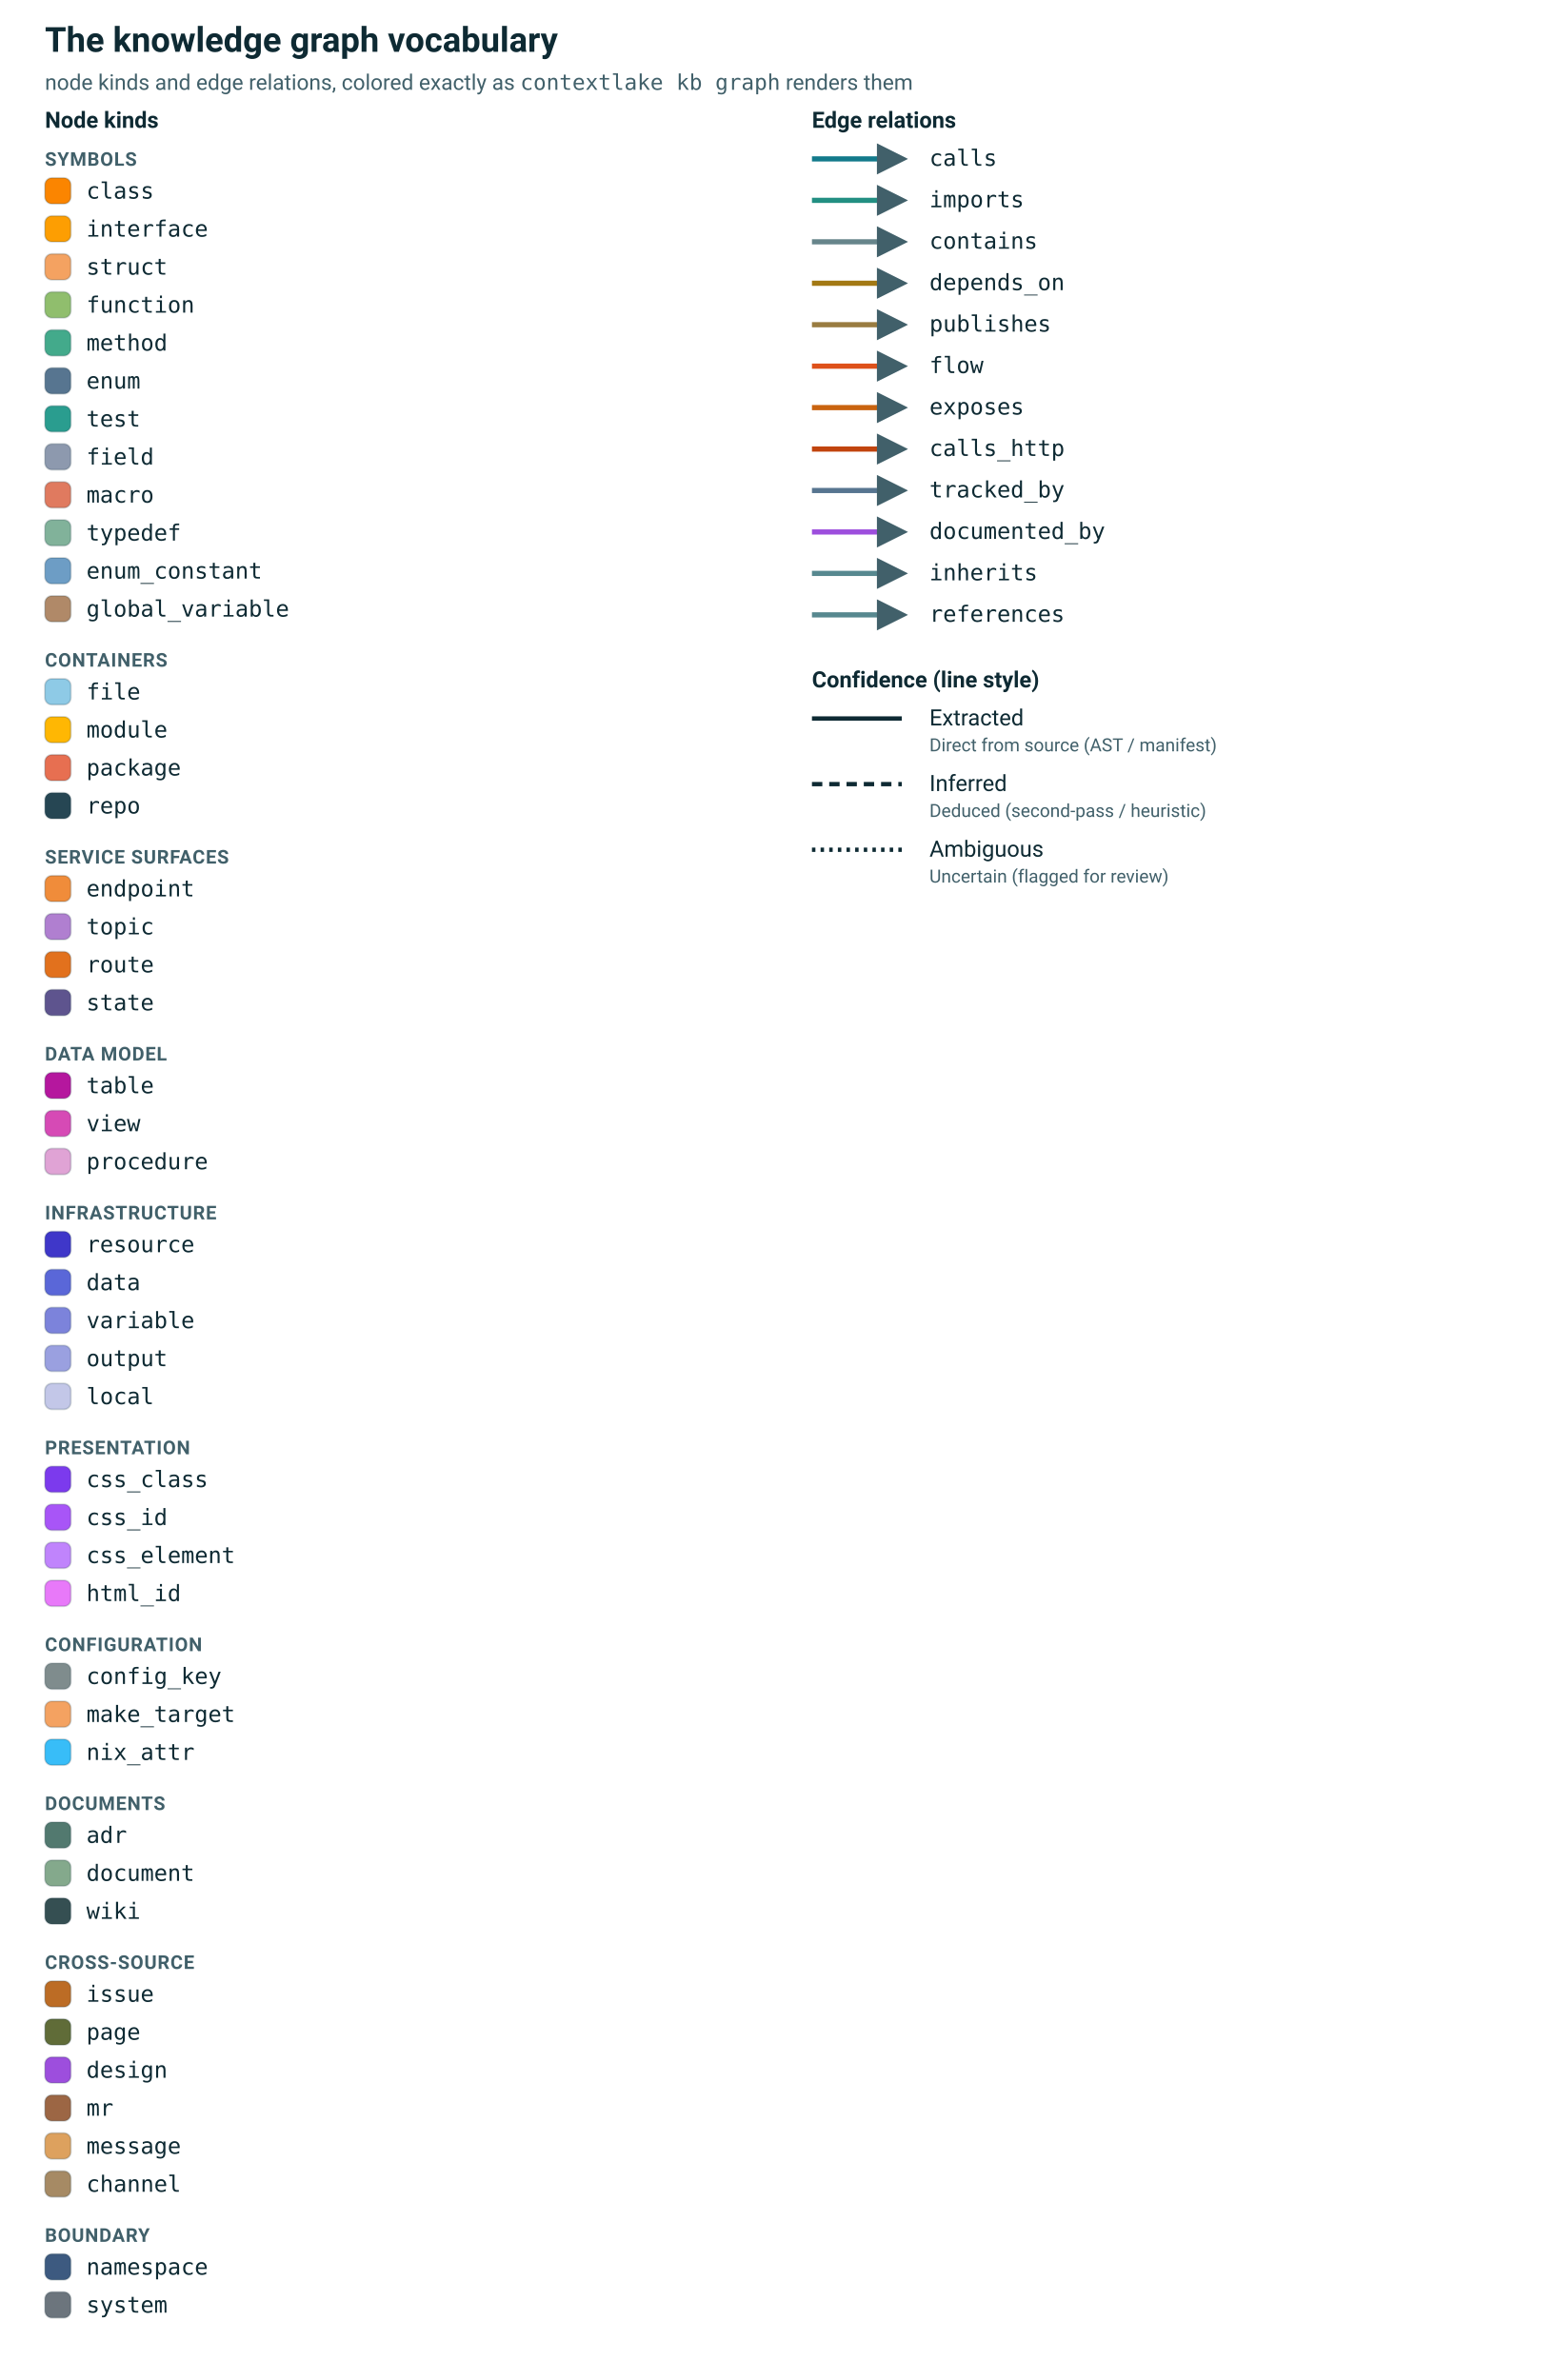
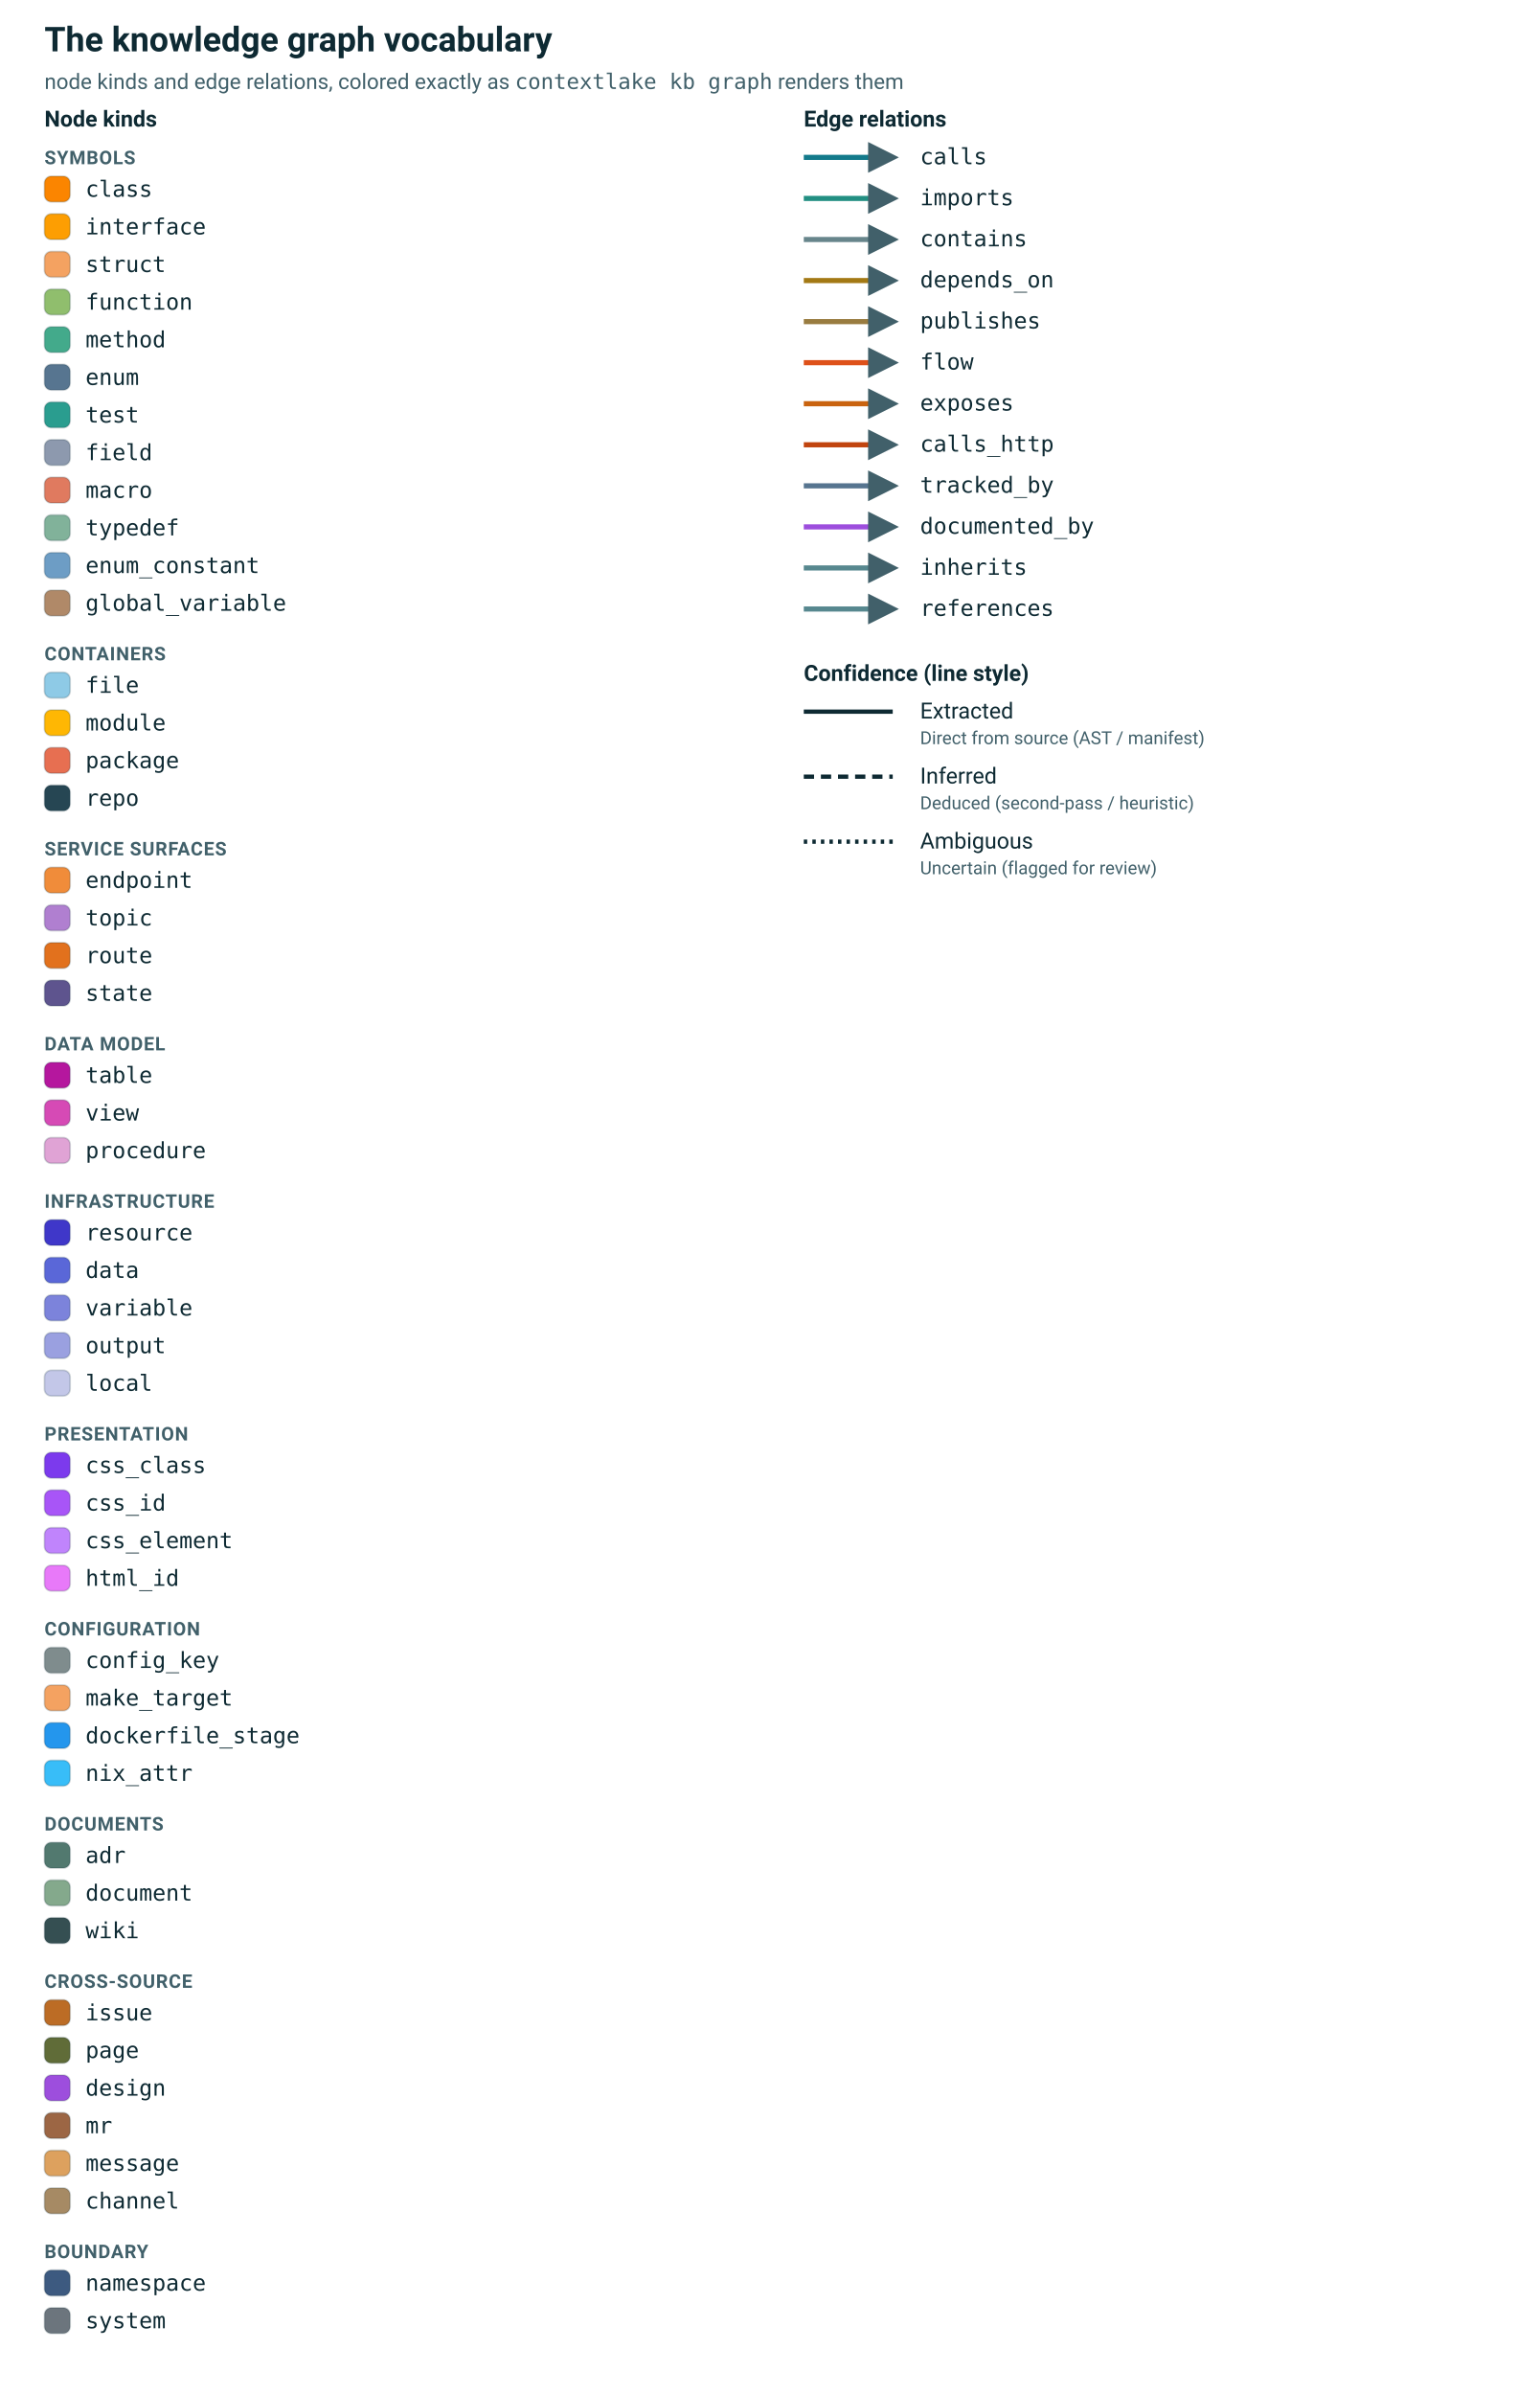
- <svg xmlns="http://www.w3.org/2000/svg" viewBox="0 0 900 1378" width="900" height="1378" role="img" aria-label="contextlake knowledge graph node kinds and edge relations">
+ <svg xmlns="http://www.w3.org/2000/svg" viewBox="0 0 900 1400" width="900" height="1400" role="img" aria-label="contextlake knowledge graph node kinds and edge relations">
  <defs>
    <marker id="ar2" viewBox="0 0 10 10" refX="8" refY="5" markerWidth="6" markerHeight="6" orient="auto">
      <path d="M0 0L10 5L0 10z" fill="#41606a" />
    </marker>
  </defs>
-   <rect x="0" y="0" width="900" height="1378" fill="none" />
+   <rect x="0" y="0" width="900" height="1400" fill="none" />
  <text x="26" y="30" font-size="20" font-weight="700" fill="#0E2A33" font-family="'Space Grotesk',-apple-system,Segoe UI,Roboto,sans-serif">The knowledge graph vocabulary</text>
  <text x="26" y="52" font-size="12.5" fill="#41606a" font-family="'Space Grotesk',-apple-system,Segoe UI,Roboto,sans-serif">node kinds and edge relations, colored exactly as <tspan font-family="'JetBrains Mono',ui-monospace,monospace">contextlake kb graph</tspan> renders them</text>
  <text x="26" y="74" font-size="13" font-weight="700" fill="#0E2A33" font-family="'Space Grotesk',-apple-system,Segoe UI,Roboto,sans-serif">Node kinds</text>
  <text x="26" y="96" font-size="11" font-weight="600" fill="#41606a" letter-spacing=".04em" font-family="'Space Grotesk',-apple-system,Segoe UI,Roboto,sans-serif">SYMBOLS</text>
  <rect x="26" y="103" width="15" height="15" rx="4" fill="#fb8500" stroke="#0E2A33" stroke-opacity=".18" />
  <text x="50" y="115" font-size="13" fill="#0E2A33" font-family="'JetBrains Mono',ui-monospace,monospace">class</text>
  <rect x="26" y="125" width="15" height="15" rx="4" fill="#fd9e02" stroke="#0E2A33" stroke-opacity=".18" />
  <text x="50" y="137" font-size="13" fill="#0E2A33" font-family="'JetBrains Mono',ui-monospace,monospace">interface</text>
  <rect x="26" y="147" width="15" height="15" rx="4" fill="#f4a261" stroke="#0E2A33" stroke-opacity=".18" />
  <text x="50" y="159" font-size="13" fill="#0E2A33" font-family="'JetBrains Mono',ui-monospace,monospace">struct</text>
  <rect x="26" y="169" width="15" height="15" rx="4" fill="#90be6d" stroke="#0E2A33" stroke-opacity=".18" />
  <text x="50" y="181" font-size="13" fill="#0E2A33" font-family="'JetBrains Mono',ui-monospace,monospace">function</text>
  <rect x="26" y="191" width="15" height="15" rx="4" fill="#43aa8b" stroke="#0E2A33" stroke-opacity=".18" />
  <text x="50" y="203" font-size="13" fill="#0E2A33" font-family="'JetBrains Mono',ui-monospace,monospace">method</text>
  <rect x="26" y="213" width="15" height="15" rx="4" fill="#577590" stroke="#0E2A33" stroke-opacity=".18" />
  <text x="50" y="225" font-size="13" fill="#0E2A33" font-family="'JetBrains Mono',ui-monospace,monospace">enum</text>
  <rect x="26" y="235" width="15" height="15" rx="4" fill="#2a9d8f" stroke="#0E2A33" stroke-opacity=".18" />
  <text x="50" y="247" font-size="13" fill="#0E2A33" font-family="'JetBrains Mono',ui-monospace,monospace">test</text>
  <rect x="26" y="257" width="15" height="15" rx="4" fill="#8d99ae" stroke="#0E2A33" stroke-opacity=".18" />
  <text x="50" y="269" font-size="13" fill="#0E2A33" font-family="'JetBrains Mono',ui-monospace,monospace">field</text>
  <rect x="26" y="279" width="15" height="15" rx="4" fill="#e07a5f" stroke="#0E2A33" stroke-opacity=".18" />
  <text x="50" y="291" font-size="13" fill="#0E2A33" font-family="'JetBrains Mono',ui-monospace,monospace">macro</text>
  <rect x="26" y="301" width="15" height="15" rx="4" fill="#81b29a" stroke="#0E2A33" stroke-opacity=".18" />
  <text x="50" y="313" font-size="13" fill="#0E2A33" font-family="'JetBrains Mono',ui-monospace,monospace">typedef</text>
  <rect x="26" y="323" width="15" height="15" rx="4" fill="#6d9dc5" stroke="#0E2A33" stroke-opacity=".18" />
  <text x="50" y="335" font-size="13" fill="#0E2A33" font-family="'JetBrains Mono',ui-monospace,monospace">enum_constant</text>
  <rect x="26" y="345" width="15" height="15" rx="4" fill="#b08968" stroke="#0E2A33" stroke-opacity=".18" />
  <text x="50" y="357" font-size="13" fill="#0E2A33" font-family="'JetBrains Mono',ui-monospace,monospace">global_variable</text>
  <text x="26" y="386" font-size="11" font-weight="600" fill="#41606a" letter-spacing=".04em" font-family="'Space Grotesk',-apple-system,Segoe UI,Roboto,sans-serif">CONTAINERS</text>
  <rect x="26" y="393" width="15" height="15" rx="4" fill="#8ecae6" stroke="#0E2A33" stroke-opacity=".18" />
  <text x="50" y="405" font-size="13" fill="#0E2A33" font-family="'JetBrains Mono',ui-monospace,monospace">file</text>
  <rect x="26" y="415" width="15" height="15" rx="4" fill="#ffb703" stroke="#0E2A33" stroke-opacity=".18" />
  <text x="50" y="427" font-size="13" fill="#0E2A33" font-family="'JetBrains Mono',ui-monospace,monospace">module</text>
  <rect x="26" y="437" width="15" height="15" rx="4" fill="#e76f51" stroke="#0E2A33" stroke-opacity=".18" />
  <text x="50" y="449" font-size="13" fill="#0E2A33" font-family="'JetBrains Mono',ui-monospace,monospace">package</text>
  <rect x="26" y="459" width="15" height="15" rx="4" fill="#264653" stroke="#0E2A33" stroke-opacity=".18" />
  <text x="50" y="471" font-size="13" fill="#0E2A33" font-family="'JetBrains Mono',ui-monospace,monospace">repo</text>
  <text x="26" y="500" font-size="11" font-weight="600" fill="#41606a" letter-spacing=".04em" font-family="'Space Grotesk',-apple-system,Segoe UI,Roboto,sans-serif">SERVICE SURFACES</text>
  <rect x="26" y="507" width="15" height="15" rx="4" fill="#f08c3a" stroke="#0E2A33" stroke-opacity=".18" />
  <text x="50" y="519" font-size="13" fill="#0E2A33" font-family="'JetBrains Mono',ui-monospace,monospace">endpoint</text>
  <rect x="26" y="529" width="15" height="15" rx="4" fill="#b07fd0" stroke="#0E2A33" stroke-opacity=".18" />
  <text x="50" y="541" font-size="13" fill="#0E2A33" font-family="'JetBrains Mono',ui-monospace,monospace">topic</text>
  <rect x="26" y="551" width="15" height="15" rx="4" fill="#e2711d" stroke="#0E2A33" stroke-opacity=".18" />
  <text x="50" y="563" font-size="13" fill="#0E2A33" font-family="'JetBrains Mono',ui-monospace,monospace">route</text>
  <rect x="26" y="573" width="15" height="15" rx="4" fill="#5e548e" stroke="#0E2A33" stroke-opacity=".18" />
  <text x="50" y="585" font-size="13" fill="#0E2A33" font-family="'JetBrains Mono',ui-monospace,monospace">state</text>
  <text x="26" y="614" font-size="11" font-weight="600" fill="#41606a" letter-spacing=".04em" font-family="'Space Grotesk',-apple-system,Segoe UI,Roboto,sans-serif">DATA MODEL</text>
  <rect x="26" y="621" width="15" height="15" rx="4" fill="#b5179e" stroke="#0E2A33" stroke-opacity=".18" />
  <text x="50" y="633" font-size="13" fill="#0E2A33" font-family="'JetBrains Mono',ui-monospace,monospace">table</text>
  <rect x="26" y="643" width="15" height="15" rx="4" fill="#d64ab5" stroke="#0E2A33" stroke-opacity=".18" />
  <text x="50" y="655" font-size="13" fill="#0E2A33" font-family="'JetBrains Mono',ui-monospace,monospace">view</text>
  <rect x="26" y="665" width="15" height="15" rx="4" fill="#e0a3d5" stroke="#0E2A33" stroke-opacity=".18" />
  <text x="50" y="677" font-size="13" fill="#0E2A33" font-family="'JetBrains Mono',ui-monospace,monospace">procedure</text>
  <text x="26" y="706" font-size="11" font-weight="600" fill="#41606a" letter-spacing=".04em" font-family="'Space Grotesk',-apple-system,Segoe UI,Roboto,sans-serif">INFRASTRUCTURE</text>
  <rect x="26" y="713" width="15" height="15" rx="4" fill="#3f37c9" stroke="#0E2A33" stroke-opacity=".18" />
  <text x="50" y="725" font-size="13" fill="#0E2A33" font-family="'JetBrains Mono',ui-monospace,monospace">resource</text>
  <rect x="26" y="735" width="15" height="15" rx="4" fill="#5a67d8" stroke="#0E2A33" stroke-opacity=".18" />
  <text x="50" y="747" font-size="13" fill="#0E2A33" font-family="'JetBrains Mono',ui-monospace,monospace">data</text>
  <rect x="26" y="757" width="15" height="15" rx="4" fill="#7c83db" stroke="#0E2A33" stroke-opacity=".18" />
  <text x="50" y="769" font-size="13" fill="#0E2A33" font-family="'JetBrains Mono',ui-monospace,monospace">variable</text>
  <rect x="26" y="779" width="15" height="15" rx="4" fill="#9aa0e0" stroke="#0E2A33" stroke-opacity=".18" />
  <text x="50" y="791" font-size="13" fill="#0E2A33" font-family="'JetBrains Mono',ui-monospace,monospace">output</text>
  <rect x="26" y="801" width="15" height="15" rx="4" fill="#c3c7e8" stroke="#0E2A33" stroke-opacity=".18" />
  <text x="50" y="813" font-size="13" fill="#0E2A33" font-family="'JetBrains Mono',ui-monospace,monospace">local</text>
  <text x="26" y="842" font-size="11" font-weight="600" fill="#41606a" letter-spacing=".04em" font-family="'Space Grotesk',-apple-system,Segoe UI,Roboto,sans-serif">PRESENTATION</text>
  <rect x="26" y="849" width="15" height="15" rx="4" fill="#7c3aed" stroke="#0E2A33" stroke-opacity=".18" />
  <text x="50" y="861" font-size="13" fill="#0E2A33" font-family="'JetBrains Mono',ui-monospace,monospace">css_class</text>
  <rect x="26" y="871" width="15" height="15" rx="4" fill="#a855f7" stroke="#0E2A33" stroke-opacity=".18" />
  <text x="50" y="883" font-size="13" fill="#0E2A33" font-family="'JetBrains Mono',ui-monospace,monospace">css_id</text>
  <rect x="26" y="893" width="15" height="15" rx="4" fill="#c084fc" stroke="#0E2A33" stroke-opacity=".18" />
  <text x="50" y="905" font-size="13" fill="#0E2A33" font-family="'JetBrains Mono',ui-monospace,monospace">css_element</text>
  <rect x="26" y="915" width="15" height="15" rx="4" fill="#e879f9" stroke="#0E2A33" stroke-opacity=".18" />
  <text x="50" y="927" font-size="13" fill="#0E2A33" font-family="'JetBrains Mono',ui-monospace,monospace">html_id</text>
  <text x="26" y="956" font-size="11" font-weight="600" fill="#41606a" letter-spacing=".04em" font-family="'Space Grotesk',-apple-system,Segoe UI,Roboto,sans-serif">CONFIGURATION</text>
  <rect x="26" y="963" width="15" height="15" rx="4" fill="#7f8c8d" stroke="#0E2A33" stroke-opacity=".18" />
  <text x="50" y="975" font-size="13" fill="#0E2A33" font-family="'JetBrains Mono',ui-monospace,monospace">config_key</text>
  <rect x="26" y="985" width="15" height="15" rx="4" fill="#f4a261" stroke="#0E2A33" stroke-opacity=".18" />
  <text x="50" y="997" font-size="13" fill="#0E2A33" font-family="'JetBrains Mono',ui-monospace,monospace">make_target</text>
-   <rect x="26" y="1007" width="15" height="15" rx="4" fill="#38bdf8" stroke="#0E2A33" stroke-opacity=".18" />
-   <text x="50" y="1019" font-size="13" fill="#0E2A33" font-family="'JetBrains Mono',ui-monospace,monospace">nix_attr</text>
-   <text x="26" y="1048" font-size="11" font-weight="600" fill="#41606a" letter-spacing=".04em" font-family="'Space Grotesk',-apple-system,Segoe UI,Roboto,sans-serif">DOCUMENTS</text>
-   <rect x="26" y="1055" width="15" height="15" rx="4" fill="#52796f" stroke="#0E2A33" stroke-opacity=".18" />
-   <text x="50" y="1067" font-size="13" fill="#0E2A33" font-family="'JetBrains Mono',ui-monospace,monospace">adr</text>
-   <rect x="26" y="1077" width="15" height="15" rx="4" fill="#84a98c" stroke="#0E2A33" stroke-opacity=".18" />
-   <text x="50" y="1089" font-size="13" fill="#0E2A33" font-family="'JetBrains Mono',ui-monospace,monospace">document</text>
-   <rect x="26" y="1099" width="15" height="15" rx="4" fill="#354f52" stroke="#0E2A33" stroke-opacity=".18" />
-   <text x="50" y="1111" font-size="13" fill="#0E2A33" font-family="'JetBrains Mono',ui-monospace,monospace">wiki</text>
-   <text x="26" y="1140" font-size="11" font-weight="600" fill="#41606a" letter-spacing=".04em" font-family="'Space Grotesk',-apple-system,Segoe UI,Roboto,sans-serif">CROSS-SOURCE</text>
-   <rect x="26" y="1147" width="15" height="15" rx="4" fill="#bc6c25" stroke="#0E2A33" stroke-opacity=".18" />
-   <text x="50" y="1159" font-size="13" fill="#0E2A33" font-family="'JetBrains Mono',ui-monospace,monospace">issue</text>
-   <rect x="26" y="1169" width="15" height="15" rx="4" fill="#606c38" stroke="#0E2A33" stroke-opacity=".18" />
-   <text x="50" y="1181" font-size="13" fill="#0E2A33" font-family="'JetBrains Mono',ui-monospace,monospace">page</text>
-   <rect x="26" y="1191" width="15" height="15" rx="4" fill="#9d4edd" stroke="#0E2A33" stroke-opacity=".18" />
-   <text x="50" y="1203" font-size="13" fill="#0E2A33" font-family="'JetBrains Mono',ui-monospace,monospace">design</text>
-   <rect x="26" y="1213" width="15" height="15" rx="4" fill="#9c6644" stroke="#0E2A33" stroke-opacity=".18" />
-   <text x="50" y="1225" font-size="13" fill="#0E2A33" font-family="'JetBrains Mono',ui-monospace,monospace">mr</text>
-   <rect x="26" y="1235" width="15" height="15" rx="4" fill="#dda15e" stroke="#0E2A33" stroke-opacity=".18" />
-   <text x="50" y="1247" font-size="13" fill="#0E2A33" font-family="'JetBrains Mono',ui-monospace,monospace">message</text>
-   <rect x="26" y="1257" width="15" height="15" rx="4" fill="#a68a64" stroke="#0E2A33" stroke-opacity=".18" />
-   <text x="50" y="1269" font-size="13" fill="#0E2A33" font-family="'JetBrains Mono',ui-monospace,monospace">channel</text>
-   <text x="26" y="1298" font-size="11" font-weight="600" fill="#41606a" letter-spacing=".04em" font-family="'Space Grotesk',-apple-system,Segoe UI,Roboto,sans-serif">BOUNDARY</text>
-   <rect x="26" y="1305" width="15" height="15" rx="4" fill="#3d5a80" stroke="#0E2A33" stroke-opacity=".18" />
-   <text x="50" y="1317" font-size="13" fill="#0E2A33" font-family="'JetBrains Mono',ui-monospace,monospace">namespace</text>
-   <rect x="26" y="1327" width="15" height="15" rx="4" fill="#6c757d" stroke="#0E2A33" stroke-opacity=".18" />
-   <text x="50" y="1339" font-size="13" fill="#0E2A33" font-family="'JetBrains Mono',ui-monospace,monospace">system</text>
+   <rect x="26" y="1007" width="15" height="15" rx="4" fill="#2496ed" stroke="#0E2A33" stroke-opacity=".18" />
+   <text x="50" y="1019" font-size="13" fill="#0E2A33" font-family="'JetBrains Mono',ui-monospace,monospace">dockerfile_stage</text>
+   <rect x="26" y="1029" width="15" height="15" rx="4" fill="#38bdf8" stroke="#0E2A33" stroke-opacity=".18" />
+   <text x="50" y="1041" font-size="13" fill="#0E2A33" font-family="'JetBrains Mono',ui-monospace,monospace">nix_attr</text>
+   <text x="26" y="1070" font-size="11" font-weight="600" fill="#41606a" letter-spacing=".04em" font-family="'Space Grotesk',-apple-system,Segoe UI,Roboto,sans-serif">DOCUMENTS</text>
+   <rect x="26" y="1077" width="15" height="15" rx="4" fill="#52796f" stroke="#0E2A33" stroke-opacity=".18" />
+   <text x="50" y="1089" font-size="13" fill="#0E2A33" font-family="'JetBrains Mono',ui-monospace,monospace">adr</text>
+   <rect x="26" y="1099" width="15" height="15" rx="4" fill="#84a98c" stroke="#0E2A33" stroke-opacity=".18" />
+   <text x="50" y="1111" font-size="13" fill="#0E2A33" font-family="'JetBrains Mono',ui-monospace,monospace">document</text>
+   <rect x="26" y="1121" width="15" height="15" rx="4" fill="#354f52" stroke="#0E2A33" stroke-opacity=".18" />
+   <text x="50" y="1133" font-size="13" fill="#0E2A33" font-family="'JetBrains Mono',ui-monospace,monospace">wiki</text>
+   <text x="26" y="1162" font-size="11" font-weight="600" fill="#41606a" letter-spacing=".04em" font-family="'Space Grotesk',-apple-system,Segoe UI,Roboto,sans-serif">CROSS-SOURCE</text>
+   <rect x="26" y="1169" width="15" height="15" rx="4" fill="#bc6c25" stroke="#0E2A33" stroke-opacity=".18" />
+   <text x="50" y="1181" font-size="13" fill="#0E2A33" font-family="'JetBrains Mono',ui-monospace,monospace">issue</text>
+   <rect x="26" y="1191" width="15" height="15" rx="4" fill="#606c38" stroke="#0E2A33" stroke-opacity=".18" />
+   <text x="50" y="1203" font-size="13" fill="#0E2A33" font-family="'JetBrains Mono',ui-monospace,monospace">page</text>
+   <rect x="26" y="1213" width="15" height="15" rx="4" fill="#9d4edd" stroke="#0E2A33" stroke-opacity=".18" />
+   <text x="50" y="1225" font-size="13" fill="#0E2A33" font-family="'JetBrains Mono',ui-monospace,monospace">design</text>
+   <rect x="26" y="1235" width="15" height="15" rx="4" fill="#9c6644" stroke="#0E2A33" stroke-opacity=".18" />
+   <text x="50" y="1247" font-size="13" fill="#0E2A33" font-family="'JetBrains Mono',ui-monospace,monospace">mr</text>
+   <rect x="26" y="1257" width="15" height="15" rx="4" fill="#dda15e" stroke="#0E2A33" stroke-opacity=".18" />
+   <text x="50" y="1269" font-size="13" fill="#0E2A33" font-family="'JetBrains Mono',ui-monospace,monospace">message</text>
+   <rect x="26" y="1279" width="15" height="15" rx="4" fill="#a68a64" stroke="#0E2A33" stroke-opacity=".18" />
+   <text x="50" y="1291" font-size="13" fill="#0E2A33" font-family="'JetBrains Mono',ui-monospace,monospace">channel</text>
+   <text x="26" y="1320" font-size="11" font-weight="600" fill="#41606a" letter-spacing=".04em" font-family="'Space Grotesk',-apple-system,Segoe UI,Roboto,sans-serif">BOUNDARY</text>
+   <rect x="26" y="1327" width="15" height="15" rx="4" fill="#3d5a80" stroke="#0E2A33" stroke-opacity=".18" />
+   <text x="50" y="1339" font-size="13" fill="#0E2A33" font-family="'JetBrains Mono',ui-monospace,monospace">namespace</text>
+   <rect x="26" y="1349" width="15" height="15" rx="4" fill="#6c757d" stroke="#0E2A33" stroke-opacity=".18" />
+   <text x="50" y="1361" font-size="13" fill="#0E2A33" font-family="'JetBrains Mono',ui-monospace,monospace">system</text>
  <text x="470" y="74" font-size="13" font-weight="700" fill="#0E2A33" font-family="'Space Grotesk',-apple-system,Segoe UI,Roboto,sans-serif">Edge relations</text>
  <line x1="470" y1="92" x2="522" y2="92" stroke="#137A8B" stroke-width="3" marker-end="url(#ar2)" />
  <text x="538" y="96" font-size="13" fill="#0E2A33" font-family="'JetBrains Mono',ui-monospace,monospace">calls</text>
  <line x1="470" y1="116" x2="522" y2="116" stroke="#228f82" stroke-width="3" marker-end="url(#ar2)" />
  <text x="538" y="120" font-size="13" fill="#0E2A33" font-family="'JetBrains Mono',ui-monospace,monospace">imports</text>
  <line x1="470" y1="140" x2="522" y2="140" stroke="#67858b" stroke-width="3" marker-end="url(#ar2)" />
  <text x="538" y="144" font-size="13" fill="#0E2A33" font-family="'JetBrains Mono',ui-monospace,monospace">contains</text>
  <line x1="470" y1="164" x2="522" y2="164" stroke="#a37914" stroke-width="3" marker-end="url(#ar2)" />
  <text x="538" y="168" font-size="13" fill="#0E2A33" font-family="'JetBrains Mono',ui-monospace,monospace">depends_on</text>
  <line x1="470" y1="188" x2="522" y2="188" stroke="#997c40" stroke-width="3" marker-end="url(#ar2)" />
  <text x="538" y="192" font-size="13" fill="#0E2A33" font-family="'JetBrains Mono',ui-monospace,monospace">publishes</text>
  <line x1="470" y1="212" x2="522" y2="212" stroke="#de511a" stroke-width="3" marker-end="url(#ar2)" />
  <text x="538" y="216" font-size="13" fill="#0E2A33" font-family="'JetBrains Mono',ui-monospace,monospace">flow</text>
  <line x1="470" y1="236" x2="522" y2="236" stroke="#c9630f" stroke-width="3" marker-end="url(#ar2)" />
  <text x="538" y="240" font-size="13" fill="#0E2A33" font-family="'JetBrains Mono',ui-monospace,monospace">exposes</text>
  <line x1="470" y1="260" x2="522" y2="260" stroke="#c1440e" stroke-width="3" marker-end="url(#ar2)" />
  <text x="538" y="264" font-size="13" fill="#0E2A33" font-family="'JetBrains Mono',ui-monospace,monospace">calls_http</text>
  <line x1="470" y1="284" x2="522" y2="284" stroke="#577590" stroke-width="3" marker-end="url(#ar2)" />
  <text x="538" y="288" font-size="13" fill="#0E2A33" font-family="'JetBrains Mono',ui-monospace,monospace">tracked_by</text>
  <line x1="470" y1="308" x2="522" y2="308" stroke="#9d4edd" stroke-width="3" marker-end="url(#ar2)" />
  <text x="538" y="312" font-size="13" fill="#0E2A33" font-family="'JetBrains Mono',ui-monospace,monospace">documented_by</text>
  <line x1="470" y1="332" x2="522" y2="332" stroke="#57888f" stroke-width="3" marker-end="url(#ar2)" />
  <text x="538" y="336" font-size="13" fill="#0E2A33" font-family="'JetBrains Mono',ui-monospace,monospace">inherits</text>
  <line x1="470" y1="356" x2="522" y2="356" stroke="#57888f" stroke-width="3" marker-end="url(#ar2)" />
  <text x="538" y="360" font-size="13" fill="#0E2A33" font-family="'JetBrains Mono',ui-monospace,monospace">references</text>
  <text x="470" y="398" font-size="13" font-weight="700" fill="#0E2A33" font-family="'Space Grotesk',-apple-system,Segoe UI,Roboto,sans-serif">Confidence (line style)</text>
  <line x1="470" y1="416" x2="522" y2="416" stroke="#0E2A33" stroke-width="2.5" />
  <text x="538" y="420" font-size="13" fill="#0E2A33" font-family="'Space Grotesk',-apple-system,Segoe UI,Roboto,sans-serif">Extracted</text>
  <text x="538" y="435" font-size="10.5" fill="#41606a" font-family="'Space Grotesk',-apple-system,Segoe UI,Roboto,sans-serif">Direct from source (AST / manifest)</text>
  <line x1="470" y1="454" x2="522" y2="454" stroke="#0E2A33" stroke-width="2.5" stroke-dasharray="6 4" />
  <text x="538" y="458" font-size="13" fill="#0E2A33" font-family="'Space Grotesk',-apple-system,Segoe UI,Roboto,sans-serif">Inferred</text>
  <text x="538" y="473" font-size="10.5" fill="#41606a" font-family="'Space Grotesk',-apple-system,Segoe UI,Roboto,sans-serif">Deduced (second-pass / heuristic)</text>
  <line x1="470" y1="492" x2="522" y2="492" stroke="#0E2A33" stroke-width="2.5" stroke-dasharray="2 3" />
  <text x="538" y="496" font-size="13" fill="#0E2A33" font-family="'Space Grotesk',-apple-system,Segoe UI,Roboto,sans-serif">Ambiguous</text>
  <text x="538" y="511" font-size="10.5" fill="#41606a" font-family="'Space Grotesk',-apple-system,Segoe UI,Roboto,sans-serif">Uncertain (flagged for review)</text>
</svg>
